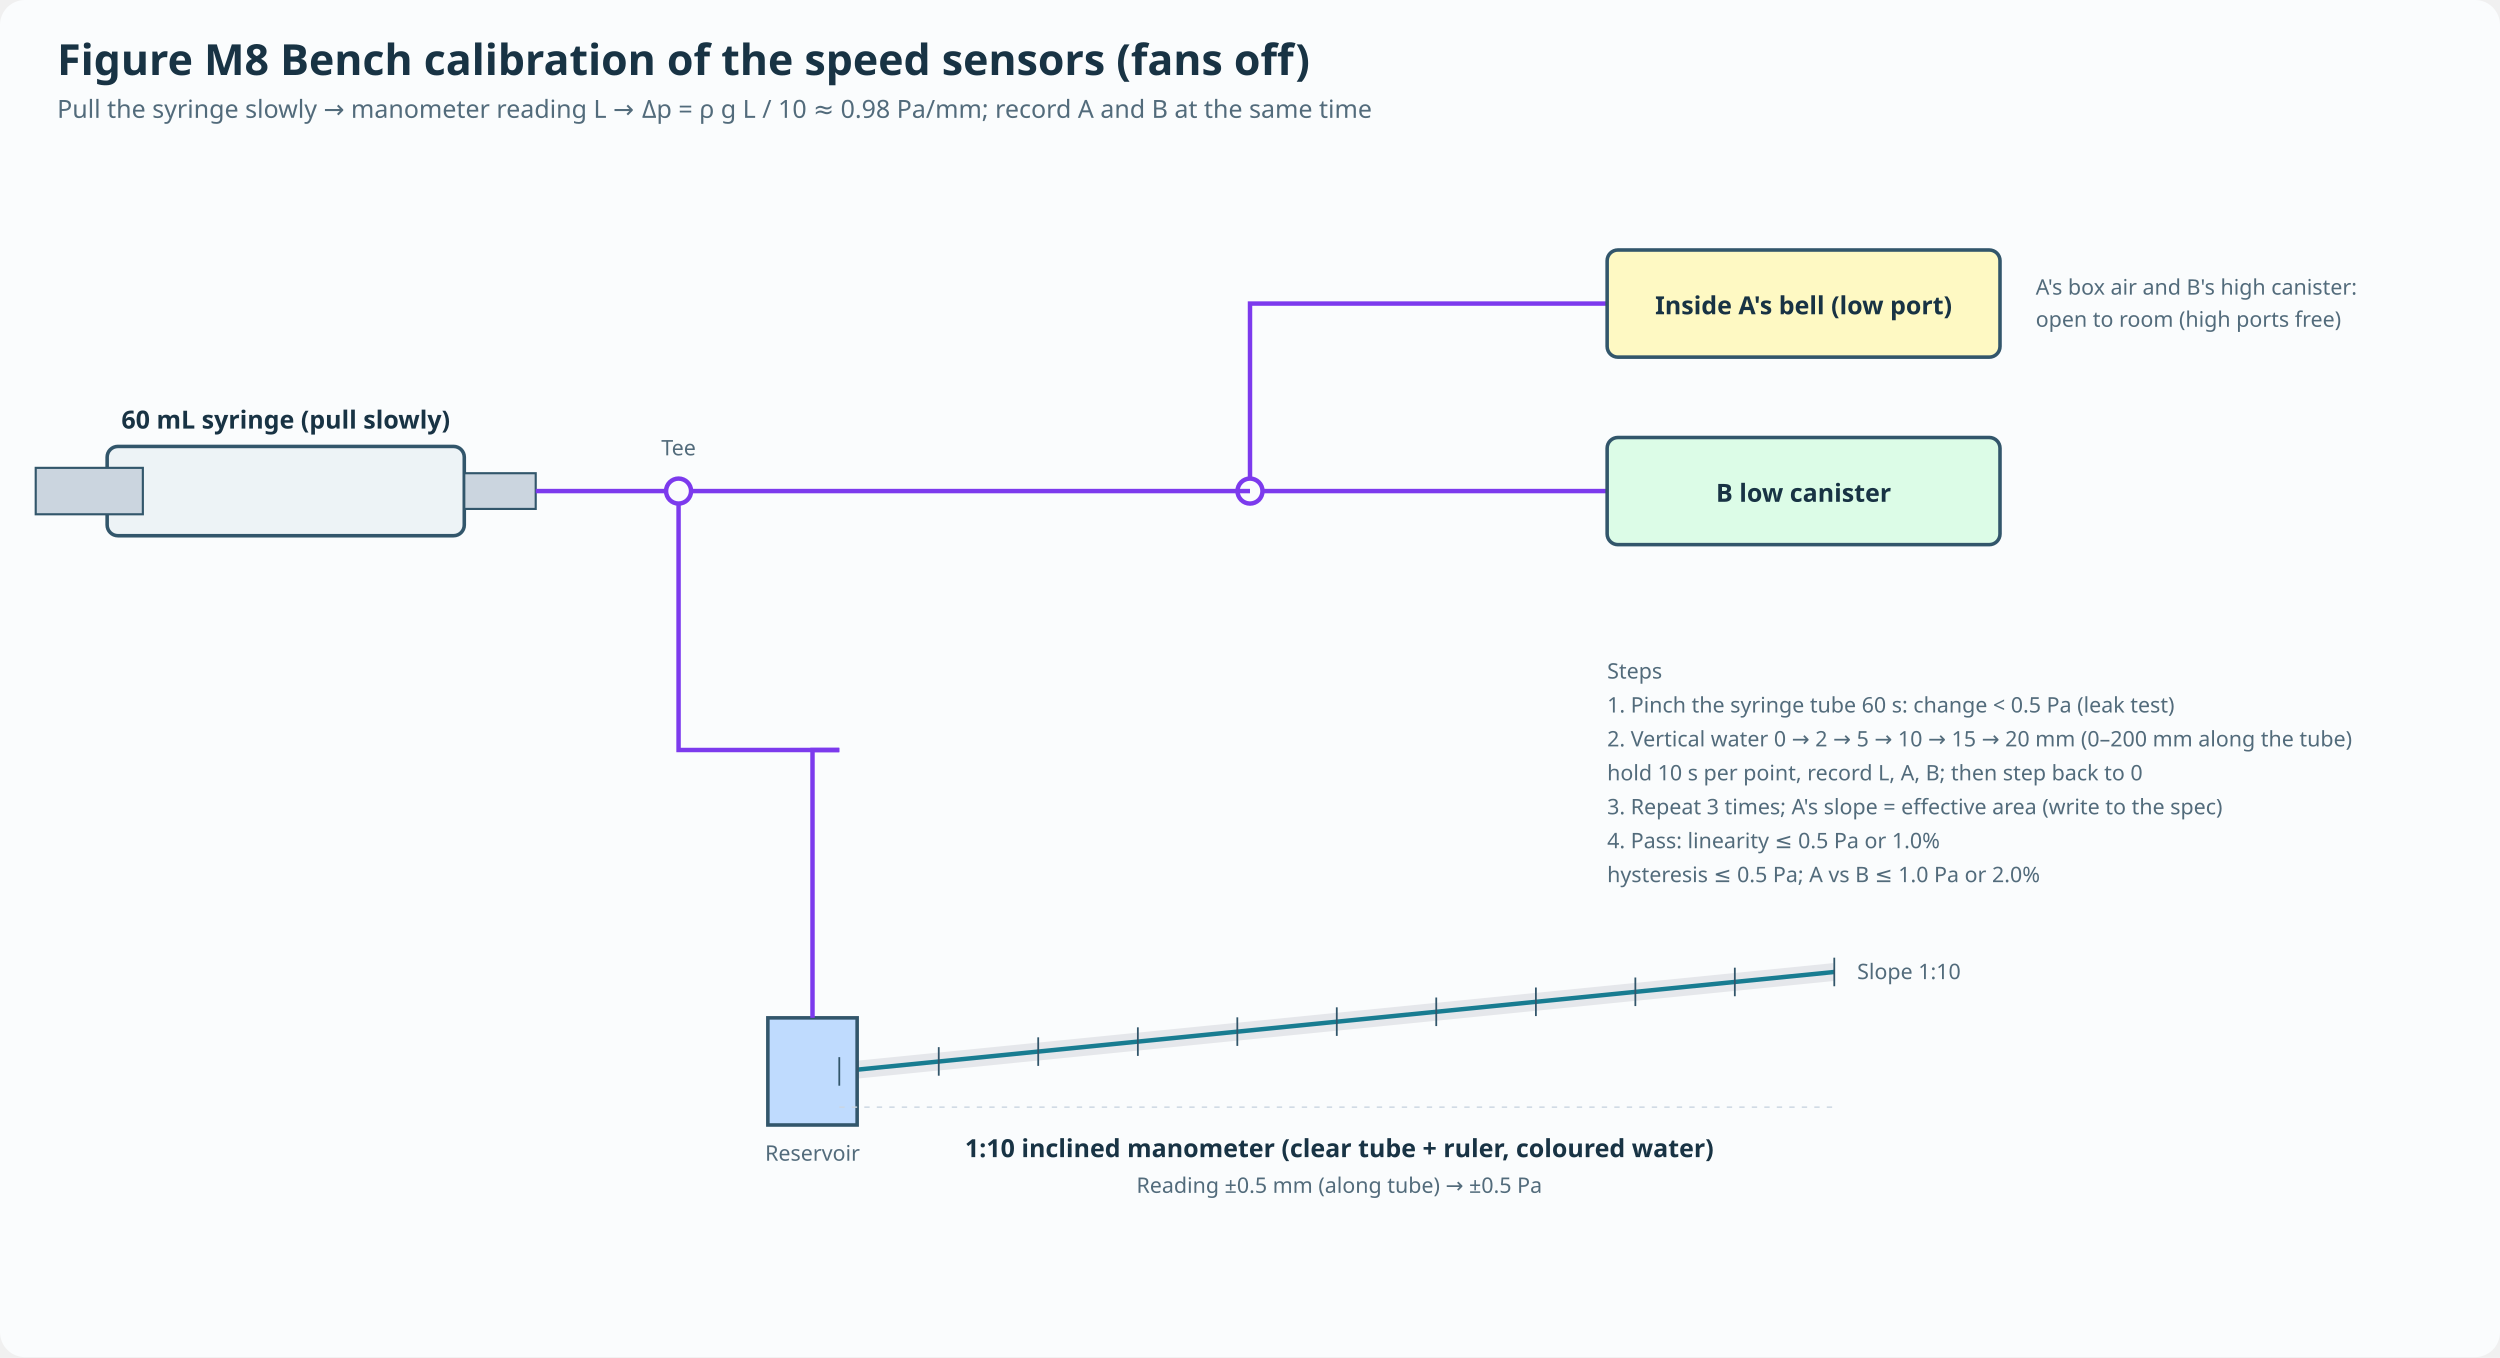
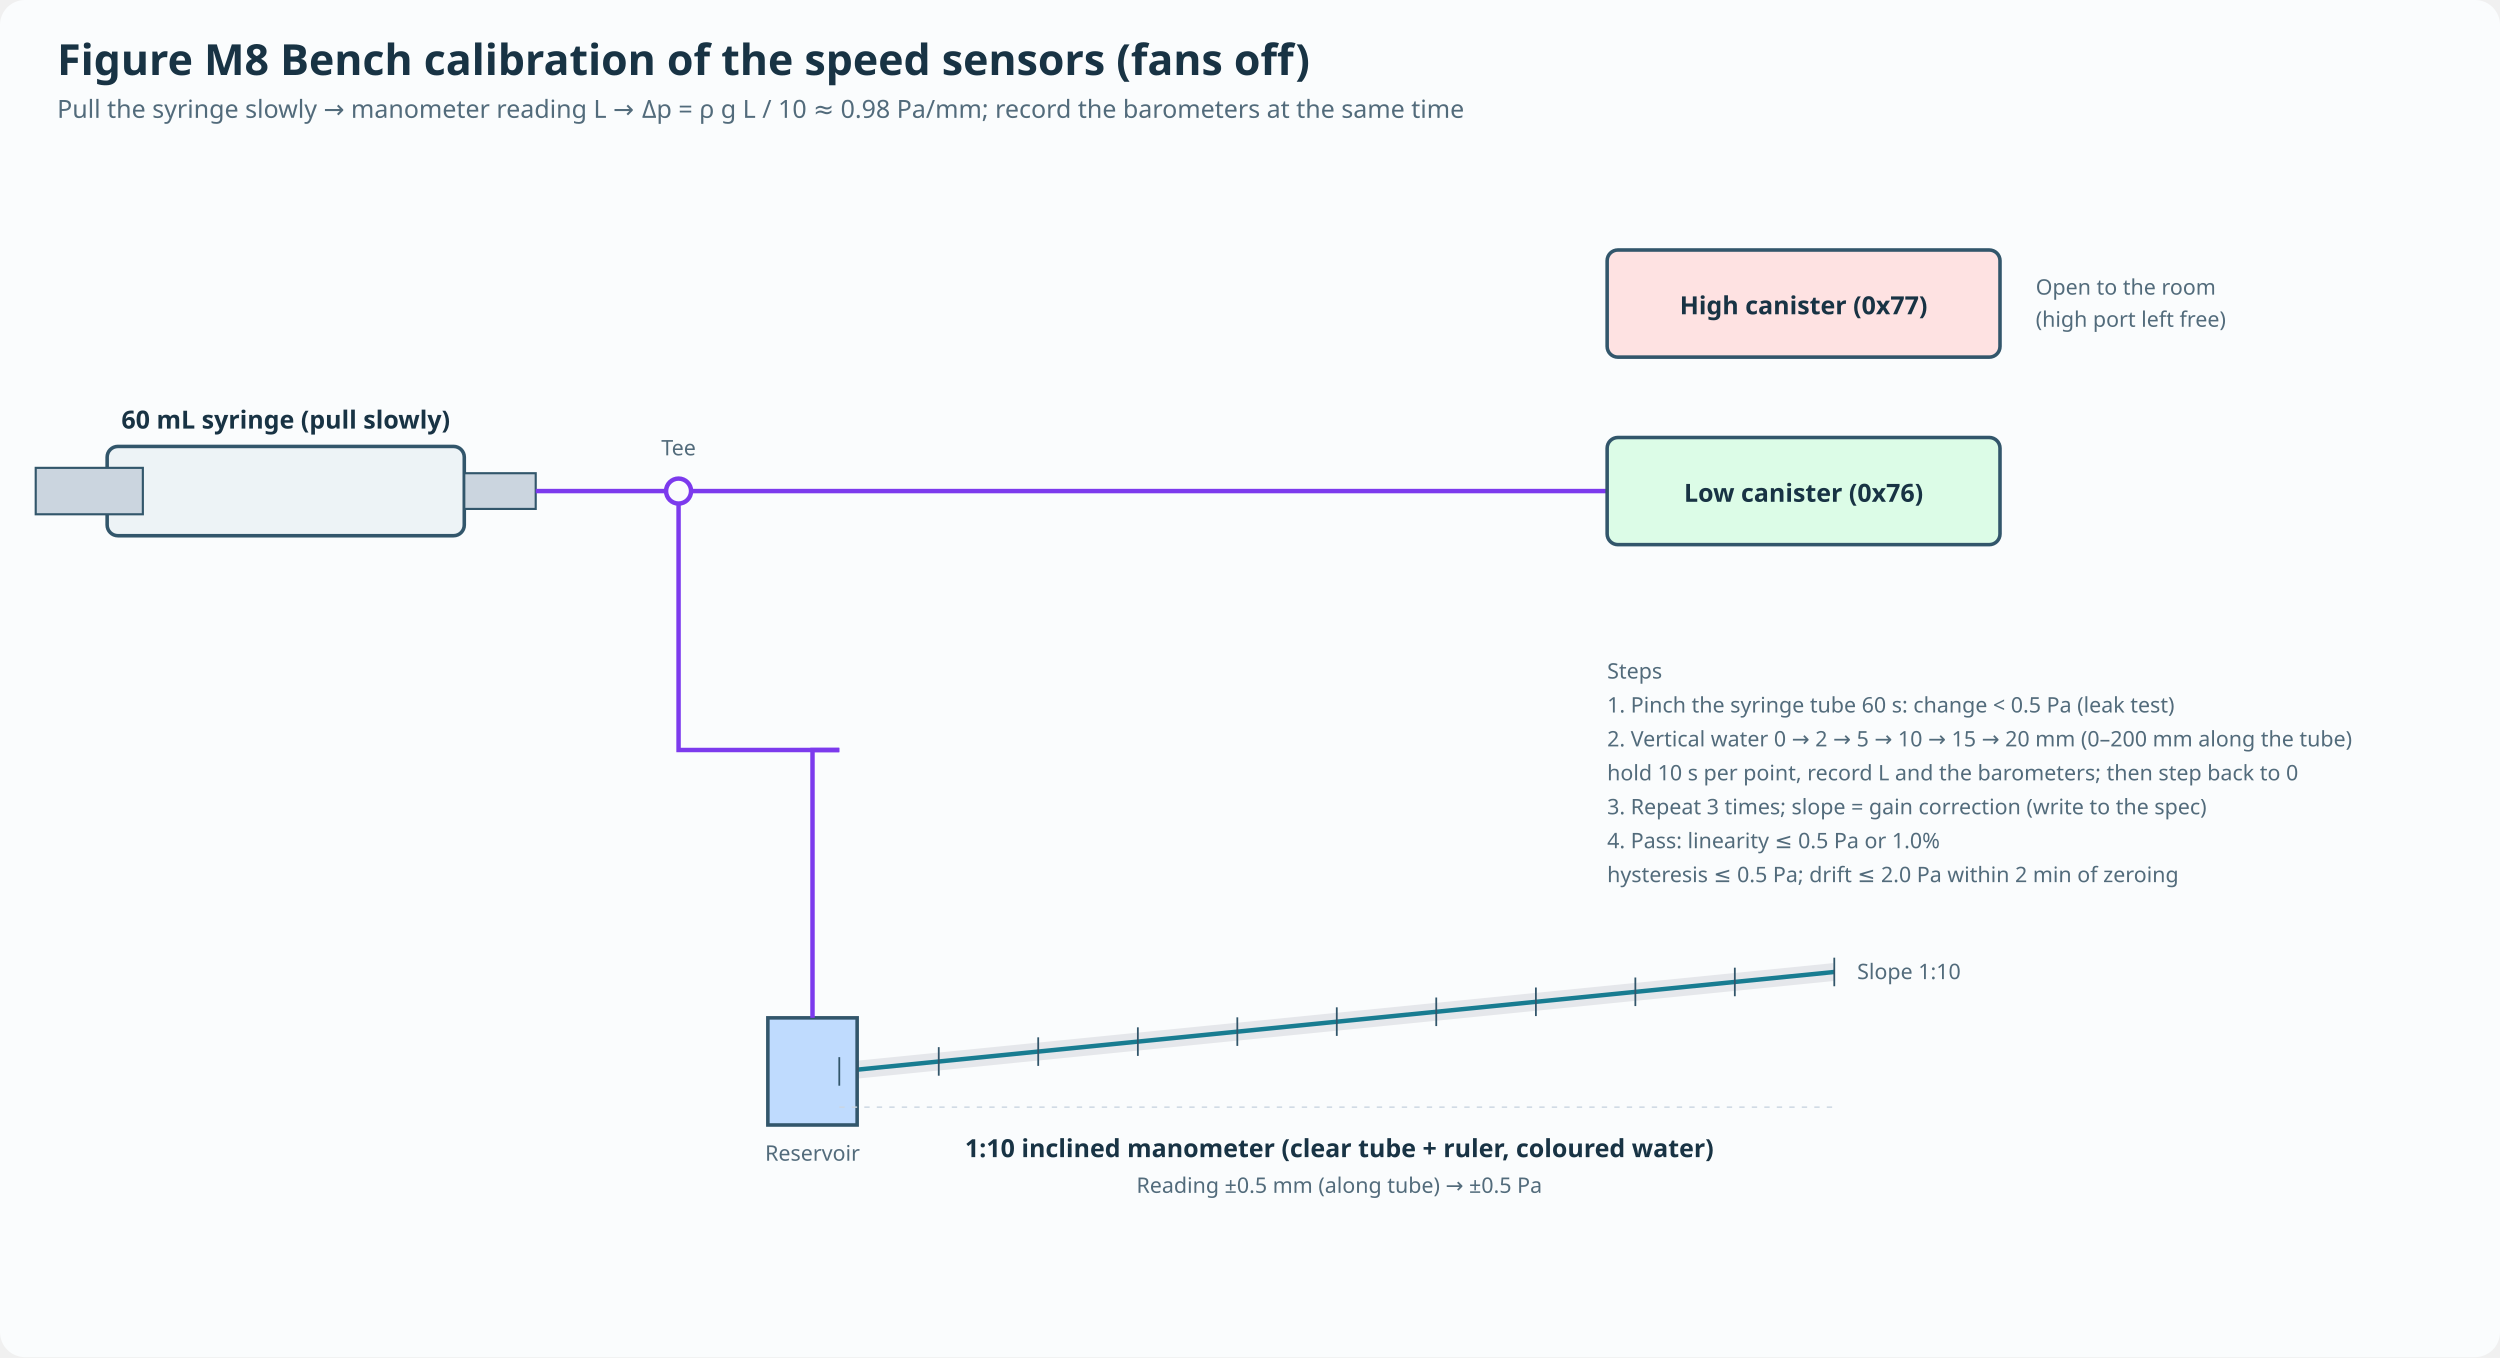
<svg xmlns="http://www.w3.org/2000/svg" width="1400" height="760" viewBox="0 0 1400 760" role="img" aria-labelledby="title desc">
  <defs>
    <marker id="a" viewBox="0 0 10 10" refX="10" refY="5" markerWidth="7" markerHeight="7" orient="auto-start-reverse">
      <path d="M0,1 L10,5 L0,9 z" fill="#6b7280" />
    </marker>
    <marker id="f" viewBox="0 0 10 10" refX="9" refY="5" markerWidth="8" markerHeight="8" orient="auto">
      <path d="M0,0 L10,5 L0,10 z" fill="#187c91" />
    </marker>
    <marker id="o" viewBox="0 0 10 10" refX="9" refY="5" markerWidth="7" markerHeight="7" orient="auto">
      <path d="M0,0 L10,5 L0,10 z" fill="#c2410c" />
    </marker>
    <pattern id="hc" width="5" height="8" patternUnits="userSpaceOnUse">
      <path d="M0 0V8 M0 4H5" stroke="#8aa4b2" stroke-width="0.8" />
    </pattern>
    <pattern id="hatch" width="6" height="6" patternUnits="userSpaceOnUse" patternTransform="rotate(45)">
      <path d="M0 0V6" stroke="#94a3b8" stroke-width="1" />
    </pattern>
    <style>
text{font-family:'PingFang TC','Heiti TC','Noto Sans TC','Microsoft JhengHei',sans-serif;fill:#183344}
.t{font-size:24px;font-weight:700} .st{font-size:14px;fill:#526b7b}
.l{font-size:14px;font-weight:600} .n{font-size:12px;fill:#526b7b} .d{font-size:12px;fill:#374151}
.w{font-size:12px;fill:#c2410c;font-weight:600}
.halo{paint-order:stroke;stroke:#ffffff;stroke-width:4px;stroke-linejoin:round}
.shell{stroke:#32566b;stroke-width:2;fill:#edf3f6}
.shell0{stroke:#32566b;stroke-width:2;fill:none}
.thin{stroke:#32566b;stroke-width:1;fill:none}
.pc{stroke:#32566b;stroke-width:2;fill:#e3f1f7}
.solid{stroke:#32566b;stroke-width:1.2;fill:#cbd5df}
.dark{stroke:#1f2937;stroke-width:1;fill:#4b5563}
.car{stroke:#475569;stroke-width:1.2;fill:#e2e8f0}
.air{stroke:#187c91;stroke-width:2;fill:none}
.airf{fill:#187c91}
.scr{stroke:#187c91;stroke-width:2;stroke-dasharray:6 4;fill:none}
.dim{stroke:#6b7280;stroke-width:1;fill:none}
.ext{stroke:#9ca3af;stroke-width:0.8;fill:none}
.guide{stroke:#cbd5e1;stroke-width:0.8;stroke-dasharray:3 4;fill:none}
.tbd{stroke:#c2410c;stroke-width:1.4;stroke-dasharray:5 3;fill:none}
.tbdf{stroke:#c2410c;stroke-width:1.4;stroke-dasharray:5 3;fill:#fff7ed}
.cl{stroke:#94a3b8;stroke-width:1;stroke-dasharray:14 4 2 4;fill:none}
.grid{stroke:#e5e7eb;stroke-width:1;fill:none}
.axis{stroke:#374151;stroke-width:1.2;fill:none}
.c1{stroke:#187c91;stroke-width:2.5;fill:none} .c2{stroke:#7c3aed;stroke-width:2.5;fill:none}
.c3{stroke:#187c91;stroke-width:2;stroke-dasharray:6 4;fill:none}
.bar{fill:#187c91} .bar2{fill:#94a3b8}
.hc{fill:url(#hc);stroke:#32566b;stroke-width:1}
</style>
  </defs>
  <rect width="1400" height="760" rx="14" fill="#fafcfd" />
  <text x="32.0" y="42.0" class="t" text-anchor="start">Figure M8  Bench calibration of the speed sensors (fans off)</text>
-   <text x="32.0" y="66.0" class="st" text-anchor="start">Pull the syringe slowly → manometer reading L → Δp = ρ g L / 10 ≈ 0.98 Pa/mm; record A and B at the same time</text>
+   <text x="32.0" y="66.0" class="st" text-anchor="start">Pull the syringe slowly → manometer reading L → Δp = ρ g L / 10 ≈ 0.98 Pa/mm; record the barometers at the same time</text>
  <rect x="60.0" y="250.0" width="200.0" height="50.0" class="shell" rx="6" />
  <rect x="260.0" y="265.0" width="40.0" height="20.0" class="solid" />
  <rect x="20.0" y="262.0" width="60.0" height="26.0" class="solid" />
  <text x="160.0" y="240.0" class="l" text-anchor="middle">60 mL syringe (pull slowly)</text>
  <circle cx="380.0" cy="275.0" r="7.0" class="c2" />
  <line x1="300.0" y1="275.0" x2="373.0" y2="275.0" class="c2" />
  <text x="380.0" y="255.0" class="n" text-anchor="middle">Tee</text>
  <path d="M380,282 L380,420 L470,420" class="c2" />
-   <path d="M387,275 L700,275" class="c2" />
-   <circle cx="700.0" cy="275.0" r="7.0" class="c2" />
-   <path d="M700,268 L700,170 L900,170" class="c2" />
-   <path d="M707,275 L900,275" class="c2" />
-   <rect x="900.0" y="140.0" width="220.0" height="60.0" class="shell" rx="6" style="fill:#fef9c3" />
-   <text x="1010.0" y="176.0" class="l" text-anchor="middle">Inside A's bell (low port)</text>
+   <path d="M387,275 L900,275" class="c2" />
  <rect x="900.0" y="245.0" width="220.0" height="60.0" class="shell" rx="6" style="fill:#dcfce7" />
-   <text x="1010.0" y="281.0" class="l" text-anchor="middle">B low canister</text>
-   <text x="1140.0" y="165.0" class="n" text-anchor="start">A's box air and B's high canister:</text>
-   <text x="1140.0" y="183.0" class="n" text-anchor="start">open to room (high ports free)</text>
+   <text x="1010.0" y="281.0" class="l" text-anchor="middle">Low canister (0x76)</text>
+   <rect x="900.0" y="140.0" width="220.0" height="60.0" class="shell" rx="6" style="fill:#fee2e2" />
+   <text x="1010.0" y="176.0" class="l" text-anchor="middle">High canister (0x77)</text>
+   <text x="1140.0" y="165.0" class="n" text-anchor="start">Open to the room</text>
+   <text x="1140.0" y="183.0" class="n" text-anchor="start">(high port left free)</text>
  <line x1="470.0" y1="600.0" x2="1027.2" y2="544.3" class="shell0" style="stroke-width:10;stroke:#e5e7eb" />
  <line x1="470.0" y1="600.0" x2="1027.2" y2="544.3" class="c1" />
  <rect x="430.0" y="570.0" width="50.0" height="60.0" class="pc" style="fill:#bfdbfe" />
  <text x="455.0" y="650.0" class="n" text-anchor="middle">Reservoir</text>
  <path d="M470,420 L455,420 L455,570" class="c2" />
  <line x1="470.0" y1="620.0" x2="1030.0" y2="620.0" class="guide" />
  <text x="1040.0" y="548.3" class="n" text-anchor="start">Slope 1:10</text>
  <line x1="470.0" y1="592.0" x2="470.0" y2="608.0" class="thin" />
  <line x1="525.7" y1="586.4" x2="525.7" y2="602.4" class="thin" />
  <line x1="581.4" y1="580.9" x2="581.4" y2="596.9" class="thin" />
  <line x1="637.2" y1="575.3" x2="637.2" y2="591.3" class="thin" />
  <line x1="692.9" y1="569.7" x2="692.9" y2="585.7" class="thin" />
  <line x1="748.6" y1="564.1" x2="748.6" y2="580.1" class="thin" />
  <line x1="804.3" y1="558.6" x2="804.3" y2="574.6" class="thin" />
  <line x1="860.1" y1="553.0" x2="860.1" y2="569.0" class="thin" />
  <line x1="915.8" y1="547.4" x2="915.8" y2="563.4" class="thin" />
  <line x1="971.5" y1="541.9" x2="971.5" y2="557.9" class="thin" />
  <line x1="1027.2" y1="536.3" x2="1027.2" y2="552.3" class="thin" />
  <text x="750.0" y="648.0" class="l" text-anchor="middle">1:10 inclined manometer (clear tube + ruler, coloured water)</text>
  <text x="750.0" y="668.0" class="n" text-anchor="middle">Reading ±0.5 mm (along tube) → ±0.5 Pa</text>
  <text x="900.0" y="380.0" class="n" text-anchor="start">Steps</text>
  <text x="900.0" y="399.0" class="n" text-anchor="start">1. Pinch the syringe tube 60 s: change &lt; 0.5 Pa (leak test)</text>
  <text x="900.0" y="418.0" class="n" text-anchor="start">2. Vertical water 0 → 2 → 5 → 10 → 15 → 20 mm (0–200 mm along the tube)</text>
-   <text x="900.0" y="437.0" class="n" text-anchor="start">   hold 10 s per point, record L, A, B; then step back to 0</text>
-   <text x="900.0" y="456.0" class="n" text-anchor="start">3. Repeat 3 times; A's slope = effective area (write to the spec)</text>
+   <text x="900.0" y="437.0" class="n" text-anchor="start">   hold 10 s per point, record L and the barometers; then step back to 0</text>
+   <text x="900.0" y="456.0" class="n" text-anchor="start">3. Repeat 3 times; slope = gain correction (write to the spec)</text>
  <text x="900.0" y="475.0" class="n" text-anchor="start">4. Pass: linearity ≤ 0.5 Pa or 1.0%</text>
-   <text x="900.0" y="494.0" class="n" text-anchor="start">   hysteresis ≤ 0.5 Pa; A vs B ≤ 1.0 Pa or 2.0%</text>
+   <text x="900.0" y="494.0" class="n" text-anchor="start">   hysteresis ≤ 0.5 Pa; drift ≤ 2.0 Pa within 2 min of zeroing</text>
</svg>
